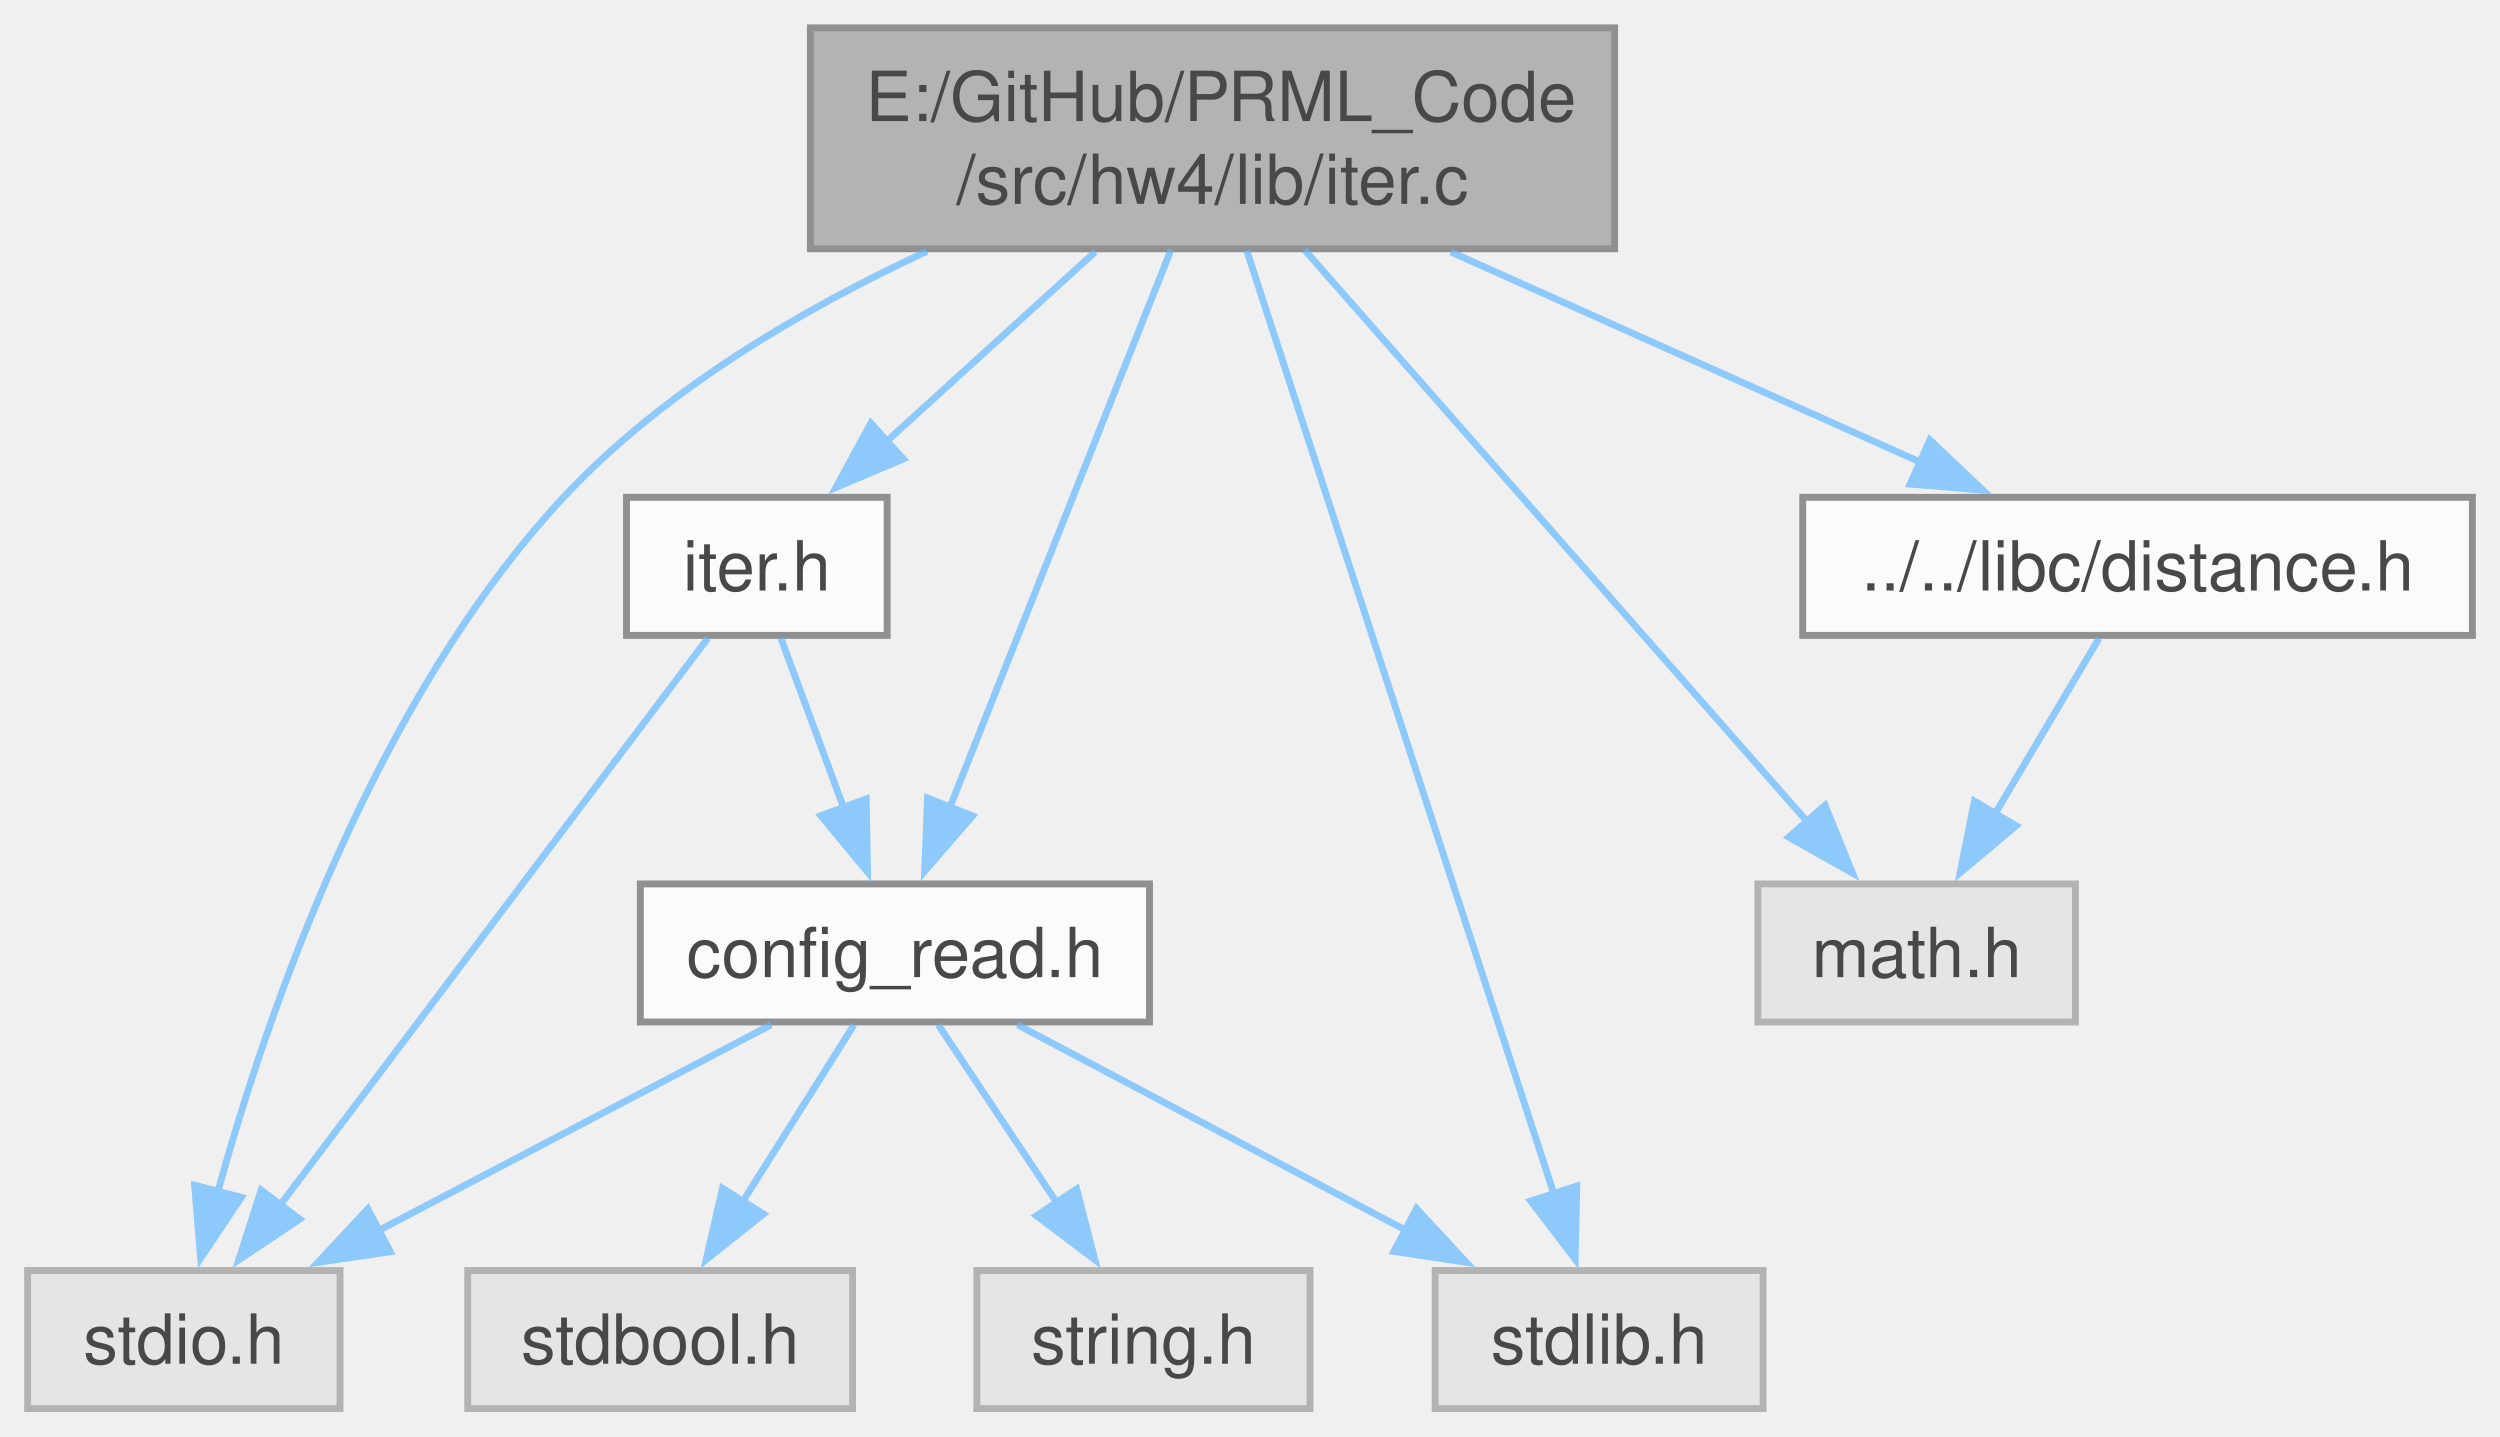
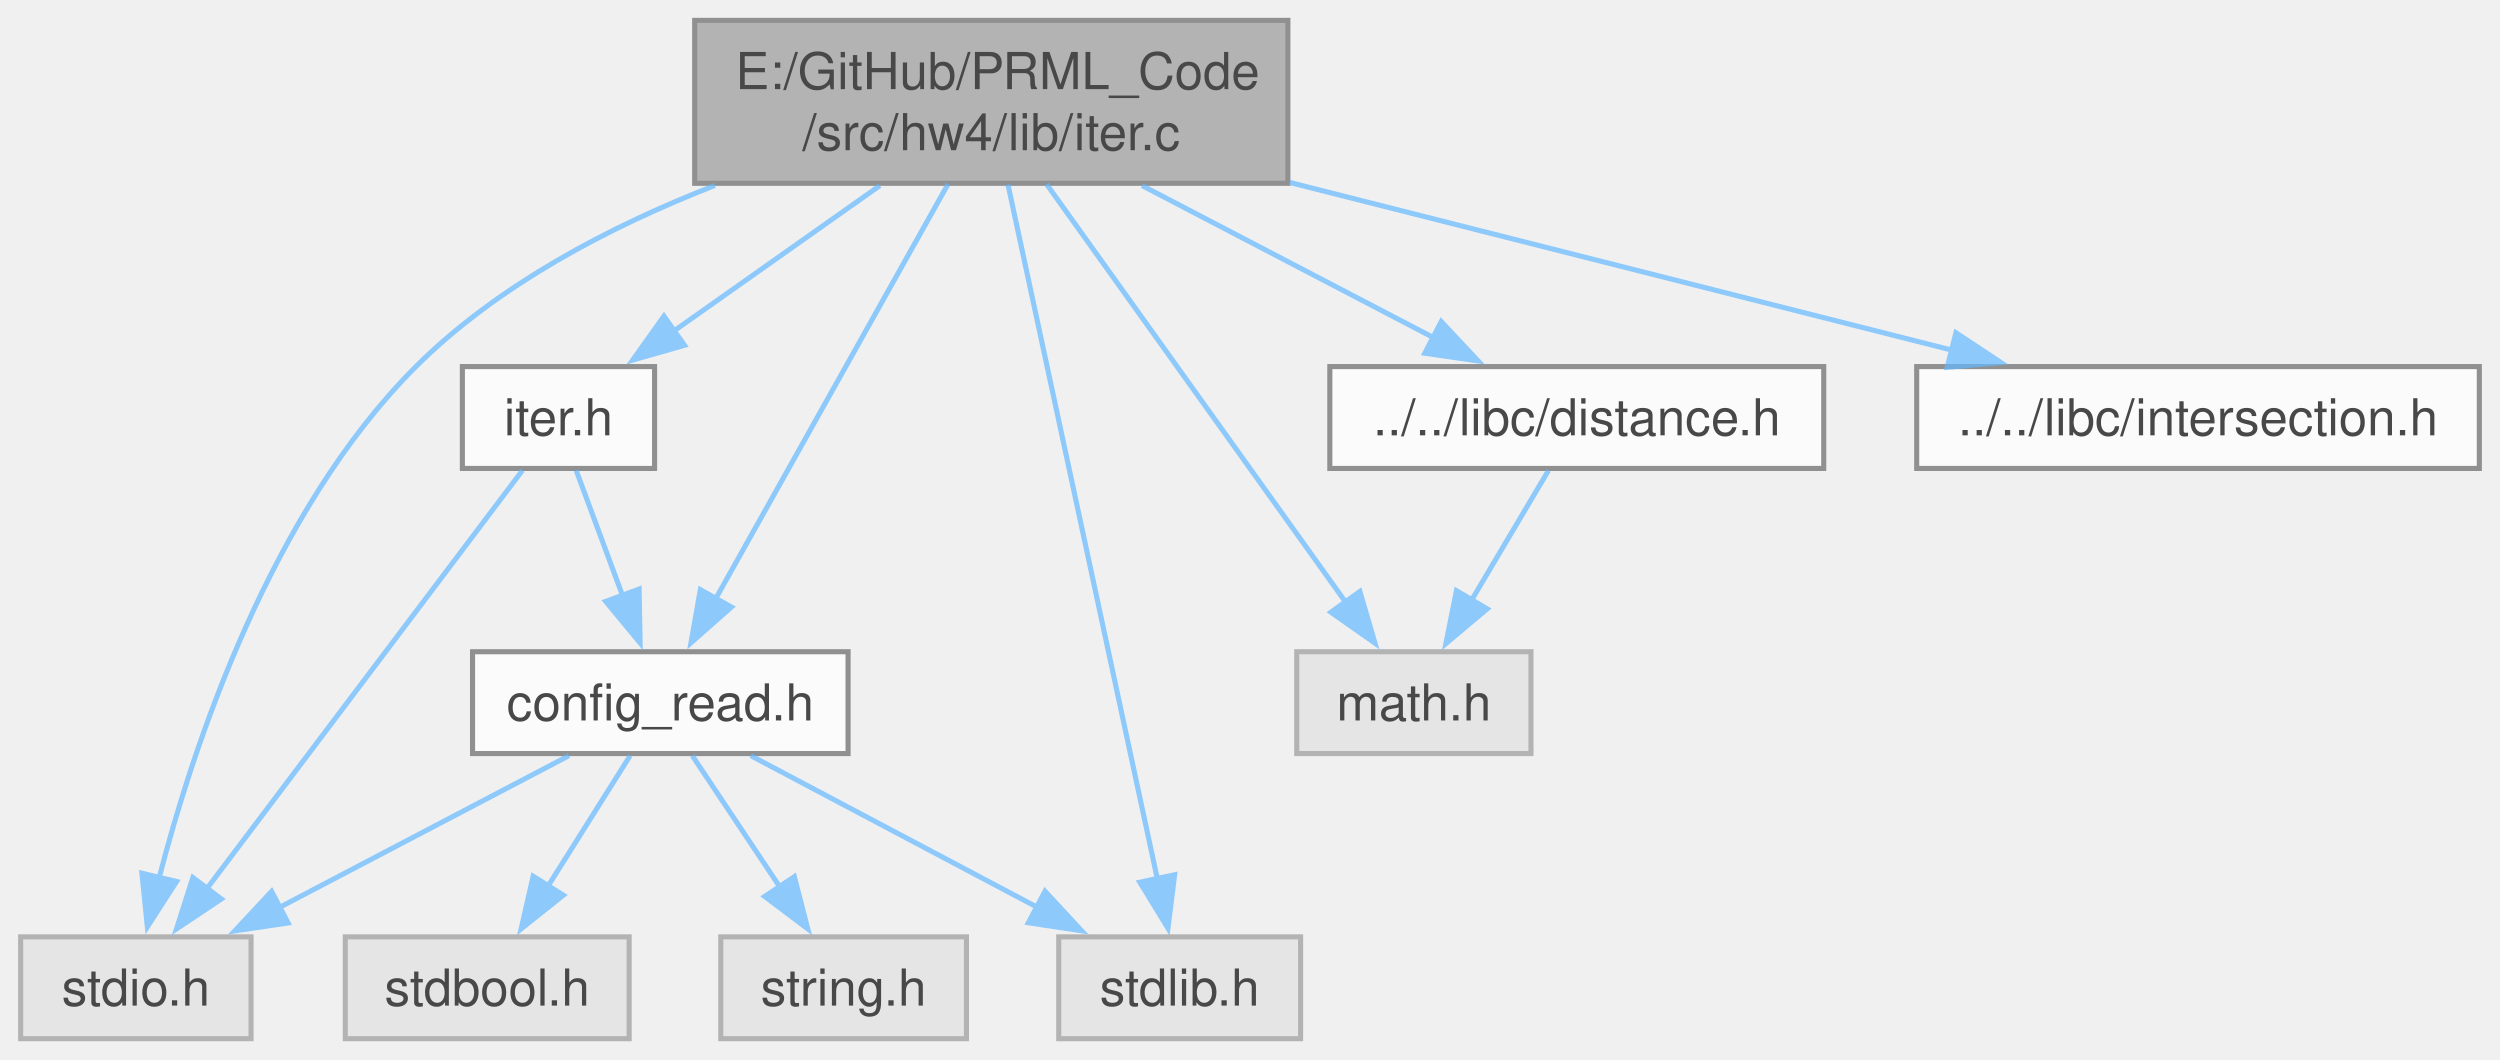
- <svg xmlns="http://www.w3.org/2000/svg" xmlns:xlink="http://www.w3.org/1999/xlink" width="362pt" height="208pt" viewBox="0.00 0.00 362.12 208.00">
+ <svg xmlns="http://www.w3.org/2000/svg" xmlns:xlink="http://www.w3.org/1999/xlink" width="491pt" height="208pt" viewBox="0.00 0.00 490.88 208.00">
  <svg id="main" version="1.1" xml:space="preserve">
    <style type="text/css">
.node, .edge {opacity: 0.7;}
.node.selected, .edge.selected {opacity: 1;}
.edge:hover path { stroke: red; }
.edge:hover polygon { stroke: red; fill: red; }
</style>
    <svg id="graph" class="graph">
      <g id="graph0" class="graph" transform="scale(1 1) rotate(0) translate(4 204)">
        <g id="Node000001" class="node">
          <g id="a_Node000001">
            <a xlink:title=" ">
-               <polygon fill="#999999" stroke="#666666" points="229.88,-200 113.38,-200 113.38,-168 229.88,-168 229.88,-200" />
-               <text text-anchor="start" x="121.38" y="-186.5" font-family="Helvetica,sans-Serif" font-size="10.00">E:/GitHub/PRML_Code</text>
-               <text text-anchor="middle" x="171.62" y="-174.5" font-family="Helvetica,sans-Serif" font-size="10.00">/src/hw4/lib/iter.c</text>
+               <polygon fill="#999999" stroke="#666666" points="248.88,-200 132.38,-200 132.38,-168 248.88,-168 248.88,-200" />
+               <text text-anchor="start" x="140.38" y="-186.5" font-family="Helvetica,sans-Serif" font-size="10.00">E:/GitHub/PRML_Code</text>
+               <text text-anchor="middle" x="190.62" y="-174.5" font-family="Helvetica,sans-Serif" font-size="10.00">/src/hw4/lib/iter.c</text>
            </a>
          </g>
        </g>
        <g id="Node000002" class="node">
          <g id="a_Node000002">
            <a xlink:title=" ">
              <polygon fill="#e0e0e0" stroke="#999999" points="45.25,-20 0,-20 0,0 45.25,0 45.25,-20" />
              <text text-anchor="middle" x="22.62" y="-6.5" font-family="Helvetica,sans-Serif" font-size="10.00">stdio.h</text>
            </a>
          </g>
        </g>
        <g id="edge1_Node000001_Node000002" class="edge">
          <g id="a_edge1_Node000001_Node000002">
            <a xlink:title=" ">
-               <path fill="none" stroke="#63b8ff" d="M130.26,-167.63C112.27,-159.29 92.05,-147.48 77.62,-132 50.32,-102.69 34.75,-57.5 27.56,-31.43" />
-               <polygon fill="#63b8ff" stroke="#63b8ff" points="30.96,-30.6 25.07,-21.79 24.19,-32.35 30.96,-30.6" />
+               <path fill="none" stroke="#63b8ff" d="M136.34,-167.58C115.93,-159.62 93.78,-148.11 77.62,-132 49.13,-103.58 33.94,-57.74 27.14,-31.39" />
+               <polygon fill="#63b8ff" stroke="#63b8ff" points="30.62,-30.87 24.88,-21.96 23.81,-32.5 30.62,-30.87" />
            </a>
          </g>
        </g>
        <g id="Node000003" class="node">
          <g id="a_Node000003">
            <a xlink:title=" ">
              <polygon fill="#e0e0e0" stroke="#999999" points="251.38,-20 203.88,-20 203.88,0 251.38,0 251.38,-20" />
              <text text-anchor="middle" x="227.62" y="-6.5" font-family="Helvetica,sans-Serif" font-size="10.00">stdlib.h</text>
            </a>
          </g>
        </g>
        <g id="edge2_Node000001_Node000003" class="edge">
          <g id="a_edge2_Node000001_Node000003">
            <a xlink:title=" ">
-               <path fill="none" stroke="#63b8ff" d="M176.59,-167.74C186.75,-136.55 209.86,-65.56 221.16,-30.85" />
-               <polygon fill="#63b8ff" stroke="#63b8ff" points="224.39,-32.24 224.16,-21.65 217.73,-30.07 224.39,-32.24" />
+               <path fill="none" stroke="#63b8ff" d="M193.91,-167.74C200.59,-136.69 215.76,-66.18 223.26,-31.31" />
+               <polygon fill="#63b8ff" stroke="#63b8ff" points="226.64,-32.2 225.33,-21.69 219.8,-30.73 226.64,-32.2" />
            </a>
          </g>
        </g>
        <g id="Node000004" class="node">
          <g id="a_Node000004">
            <a xlink:title=" ">
              <polygon fill="#e0e0e0" stroke="#999999" points="296.62,-76 250.62,-76 250.62,-56 296.62,-56 296.62,-76" />
              <text text-anchor="middle" x="273.62" y="-62.5" font-family="Helvetica,sans-Serif" font-size="10.00">math.h</text>
            </a>
          </g>
        </g>
        <g id="edge3_Node000001_Node000004" class="edge">
          <g id="a_edge3_Node000001_Node000004">
            <a xlink:title=" ">
-               <path fill="none" stroke="#63b8ff" d="M184.96,-167.84C203.75,-146.46 237.97,-107.55 257.95,-84.82" />
-               <polygon fill="#63b8ff" stroke="#63b8ff" points="260.35,-87.39 264.33,-77.57 255.1,-82.77 260.35,-87.39" />
+               <path fill="none" stroke="#63b8ff" d="M201.48,-167.84C216.57,-146.75 243.87,-108.58 260.22,-85.74" />
+               <polygon fill="#63b8ff" stroke="#63b8ff" points="263.02,-87.84 265.99,-77.67 257.33,-83.76 263.02,-87.84" />
            </a>
          </g>
        </g>
        <g id="Node000005" class="node">
          <g id="a_Node000005">
            <a xlink:href="iter_8h.html" target="_top" xlink:title="Iterate through points and fine the point closest to the intersection of lines.">
              <polygon fill="white" stroke="#666666" points="124.5,-132 86.75,-132 86.75,-112 124.5,-112 124.5,-132" />
              <text text-anchor="middle" x="105.62" y="-118.5" font-family="Helvetica,sans-Serif" font-size="10.00">iter.h</text>
            </a>
          </g>
        </g>
        <g id="edge4_Node000001_Node000005" class="edge">
          <g id="a_edge4_Node000001_Node000005">
            <a xlink:title=" ">
-               <path fill="none" stroke="#63b8ff" d="M154.63,-167.55C145.37,-159.13 133.89,-148.69 124.36,-140.04" />
-               <polygon fill="#63b8ff" stroke="#63b8ff" points="126.85,-137.56 117.09,-133.43 122.14,-142.74 126.85,-137.56" />
+               <path fill="none" stroke="#63b8ff" d="M168.74,-167.55C156.32,-158.78 140.8,-147.83 128.26,-138.97" />
+               <polygon fill="#63b8ff" stroke="#63b8ff" points="130.38,-136.19 120.19,-133.28 126.34,-141.91 130.38,-136.19" />
            </a>
          </g>
        </g>
        <g id="Node000006" class="node">
          <g id="a_Node000006">
            <a xlink:href="config__read_8h.html" target="_top" xlink:title=" ">
              <polygon fill="white" stroke="#666666" points="162.5,-76 88.75,-76 88.75,-56 162.5,-56 162.5,-76" />
              <text text-anchor="middle" x="125.62" y="-62.5" font-family="Helvetica,sans-Serif" font-size="10.00">config_read.h</text>
            </a>
          </g>
        </g>
        <g id="edge11_Node000001_Node000006" class="edge">
          <g id="a_edge11_Node000001_Node000006">
            <a xlink:title=" ">
-               <path fill="none" stroke="#63b8ff" d="M165.61,-167.84C157.4,-147.13 142.66,-109.95 133.55,-86.99" />
-               <polygon fill="#63b8ff" stroke="#63b8ff" points="136.87,-85.85 129.93,-77.84 130.36,-88.43 136.87,-85.85" />
+               <path fill="none" stroke="#63b8ff" d="M182.13,-167.84C170.42,-146.94 149.31,-109.27 136.47,-86.36" />
+               <polygon fill="#63b8ff" stroke="#63b8ff" points="139.59,-84.77 131.65,-77.76 133.49,-88.19 139.59,-84.77" />
            </a>
          </g>
        </g>
        <g id="Node000009" class="node">
          <g id="a_Node000009">
            <a xlink:href="distance_8h.html" target="_top" xlink:title="Distance calculation functions Ref:">
              <polygon fill="white" stroke="#666666" points="354.12,-132 257.12,-132 257.12,-112 354.12,-112 354.12,-132" />
              <text text-anchor="middle" x="305.62" y="-118.5" font-family="Helvetica,sans-Serif" font-size="10.00">../../libc/distance.h</text>
            </a>
          </g>
        </g>
        <g id="edge12_Node000001_Node000009" class="edge">
          <g id="a_edge12_Node000001_Node000009">
            <a xlink:title=" ">
-               <path fill="none" stroke="#63b8ff" d="M206.13,-167.55C227.17,-158.13 253.84,-146.19 274.27,-137.04" />
-               <polygon fill="#63b8ff" stroke="#63b8ff" points="275.54,-140.31 283.23,-133.03 272.68,-133.92 275.54,-140.31" />
+               <path fill="none" stroke="#63b8ff" d="M220.24,-167.55C237.88,-158.35 260.13,-146.74 277.5,-137.68" />
+               <polygon fill="#63b8ff" stroke="#63b8ff" points="279,-140.84 286.25,-133.11 275.77,-134.63 279,-140.84" />
+             </a>
+           </g>
+         </g>
+         <g id="Node000010" class="node">
+           <g id="a_Node000010">
+             <a xlink:href="intersection_8h.html" target="_top" xlink:title="Intersection of two sets.">
+               <polygon fill="white" stroke="#666666" points="482.88,-132 372.38,-132 372.38,-112 482.88,-112 482.88,-132" />
+               <text text-anchor="middle" x="427.62" y="-118.5" font-family="Helvetica,sans-Serif" font-size="10.00">../../libc/intersection.h</text>
+             </a>
+           </g>
+         </g>
+         <g id="edge14_Node000001_Node000010" class="edge">
+           <g id="a_edge14_Node000001_Node000010">
+             <a xlink:title=" ">
+               <path fill="none" stroke="#63b8ff" d="M249.21,-168.17C289.38,-158 342.02,-144.67 379.69,-135.13" />
+               <polygon fill="#63b8ff" stroke="#63b8ff" points="380.08,-138.65 388.92,-132.8 378.37,-131.86 380.08,-138.65" />
            </a>
          </g>
        </g>
        <g id="edge5_Node000005_Node000002" class="edge">
          <g id="a_edge5_Node000005_Node000002">
            <a xlink:title=" ">
              <path fill="none" stroke="#63b8ff" d="M98.55,-111.62C84.83,-93.44 54.39,-53.09 36.5,-29.38" />
              <polygon fill="#63b8ff" stroke="#63b8ff" points="39.41,-27.44 30.6,-21.56 33.82,-31.65 39.41,-27.44" />
            </a>
          </g>
        </g>
        <g id="edge6_Node000005_Node000006" class="edge">
          <g id="a_edge6_Node000005_Node000006">
            <a xlink:title=" ">
              <path fill="none" stroke="#63b8ff" d="M109.11,-111.59C111.63,-104.78 115.14,-95.32 118.27,-86.86" />
              <polygon fill="#63b8ff" stroke="#63b8ff" points="121.46,-88.31 121.66,-77.72 114.9,-85.88 121.46,-88.31" />
            </a>
          </g>
        </g>
        <g id="edge7_Node000006_Node000002" class="edge">
          <g id="a_edge7_Node000006_Node000002">
            <a xlink:title=" ">
              <path fill="none" stroke="#63b8ff" d="M107.68,-55.59C91.98,-47.36 68.89,-35.26 50.74,-25.74" />
              <polygon fill="#63b8ff" stroke="#63b8ff" points="52.53,-22.73 42.05,-21.18 49.28,-28.93 52.53,-22.73" />
            </a>
          </g>
        </g>
        <g id="edge8_Node000006_Node000003" class="edge">
          <g id="a_edge8_Node000006_Node000003">
            <a xlink:title=" ">
              <path fill="none" stroke="#63b8ff" d="M143.39,-55.59C158.95,-47.36 181.81,-35.26 199.79,-25.74" />
              <polygon fill="#63b8ff" stroke="#63b8ff" points="201.18,-28.96 208.38,-21.19 197.91,-22.77 201.18,-28.96" />
            </a>
          </g>
        </g>
        <g id="Node000007" class="node">
          <g id="a_Node000007">
            <a xlink:title=" ">
              <polygon fill="#e0e0e0" stroke="#999999" points="119.5,-20 63.75,-20 63.75,0 119.5,0 119.5,-20" />
              <text text-anchor="middle" x="91.62" y="-6.5" font-family="Helvetica,sans-Serif" font-size="10.00">stdbool.h</text>
            </a>
          </g>
        </g>
        <g id="edge9_Node000006_Node000007" class="edge">
          <g id="a_edge9_Node000006_Node000007">
            <a xlink:title=" ">
              <path fill="none" stroke="#63b8ff" d="M119.7,-55.59C115.27,-48.55 109.05,-38.67 103.59,-30" />
              <polygon fill="#63b8ff" stroke="#63b8ff" points="106.58,-28.18 98.29,-21.58 100.65,-31.91 106.58,-28.18" />
            </a>
          </g>
        </g>
        <g id="Node000008" class="node">
          <g id="a_Node000008">
            <a xlink:title=" ">
              <polygon fill="#e0e0e0" stroke="#999999" points="185.75,-20 137.5,-20 137.5,0 185.75,0 185.75,-20" />
              <text text-anchor="middle" x="161.62" y="-6.5" font-family="Helvetica,sans-Serif" font-size="10.00">string.h</text>
            </a>
          </g>
        </g>
        <g id="edge10_Node000006_Node000008" class="edge">
          <g id="a_edge10_Node000006_Node000008">
            <a xlink:title=" ">
              <path fill="none" stroke="#63b8ff" d="M131.9,-55.59C136.64,-48.47 143.32,-38.45 149.15,-29.72" />
              <polygon fill="#63b8ff" stroke="#63b8ff" points="151.95,-31.82 154.59,-21.56 146.13,-27.94 151.95,-31.82" />
            </a>
          </g>
        </g>
        <g id="edge13_Node000009_Node000004" class="edge">
          <g id="a_edge13_Node000009_Node000004">
            <a xlink:title=" ">
              <path fill="none" stroke="#63b8ff" d="M300.05,-111.59C295.88,-104.55 290.02,-94.67 284.88,-86" />
              <polygon fill="#63b8ff" stroke="#63b8ff" points="288.02,-84.42 279.91,-77.6 281.99,-87.99 288.02,-84.42" />
            </a>
          </g>
        </g>
      </g>
    </svg>
  </svg>
  <style type="text/css">

[data-mouse-over-selected='false'] { opacity: 0.7; }
[data-mouse-over-selected='true']  { opacity: 1.0; }

</style>
</svg>
